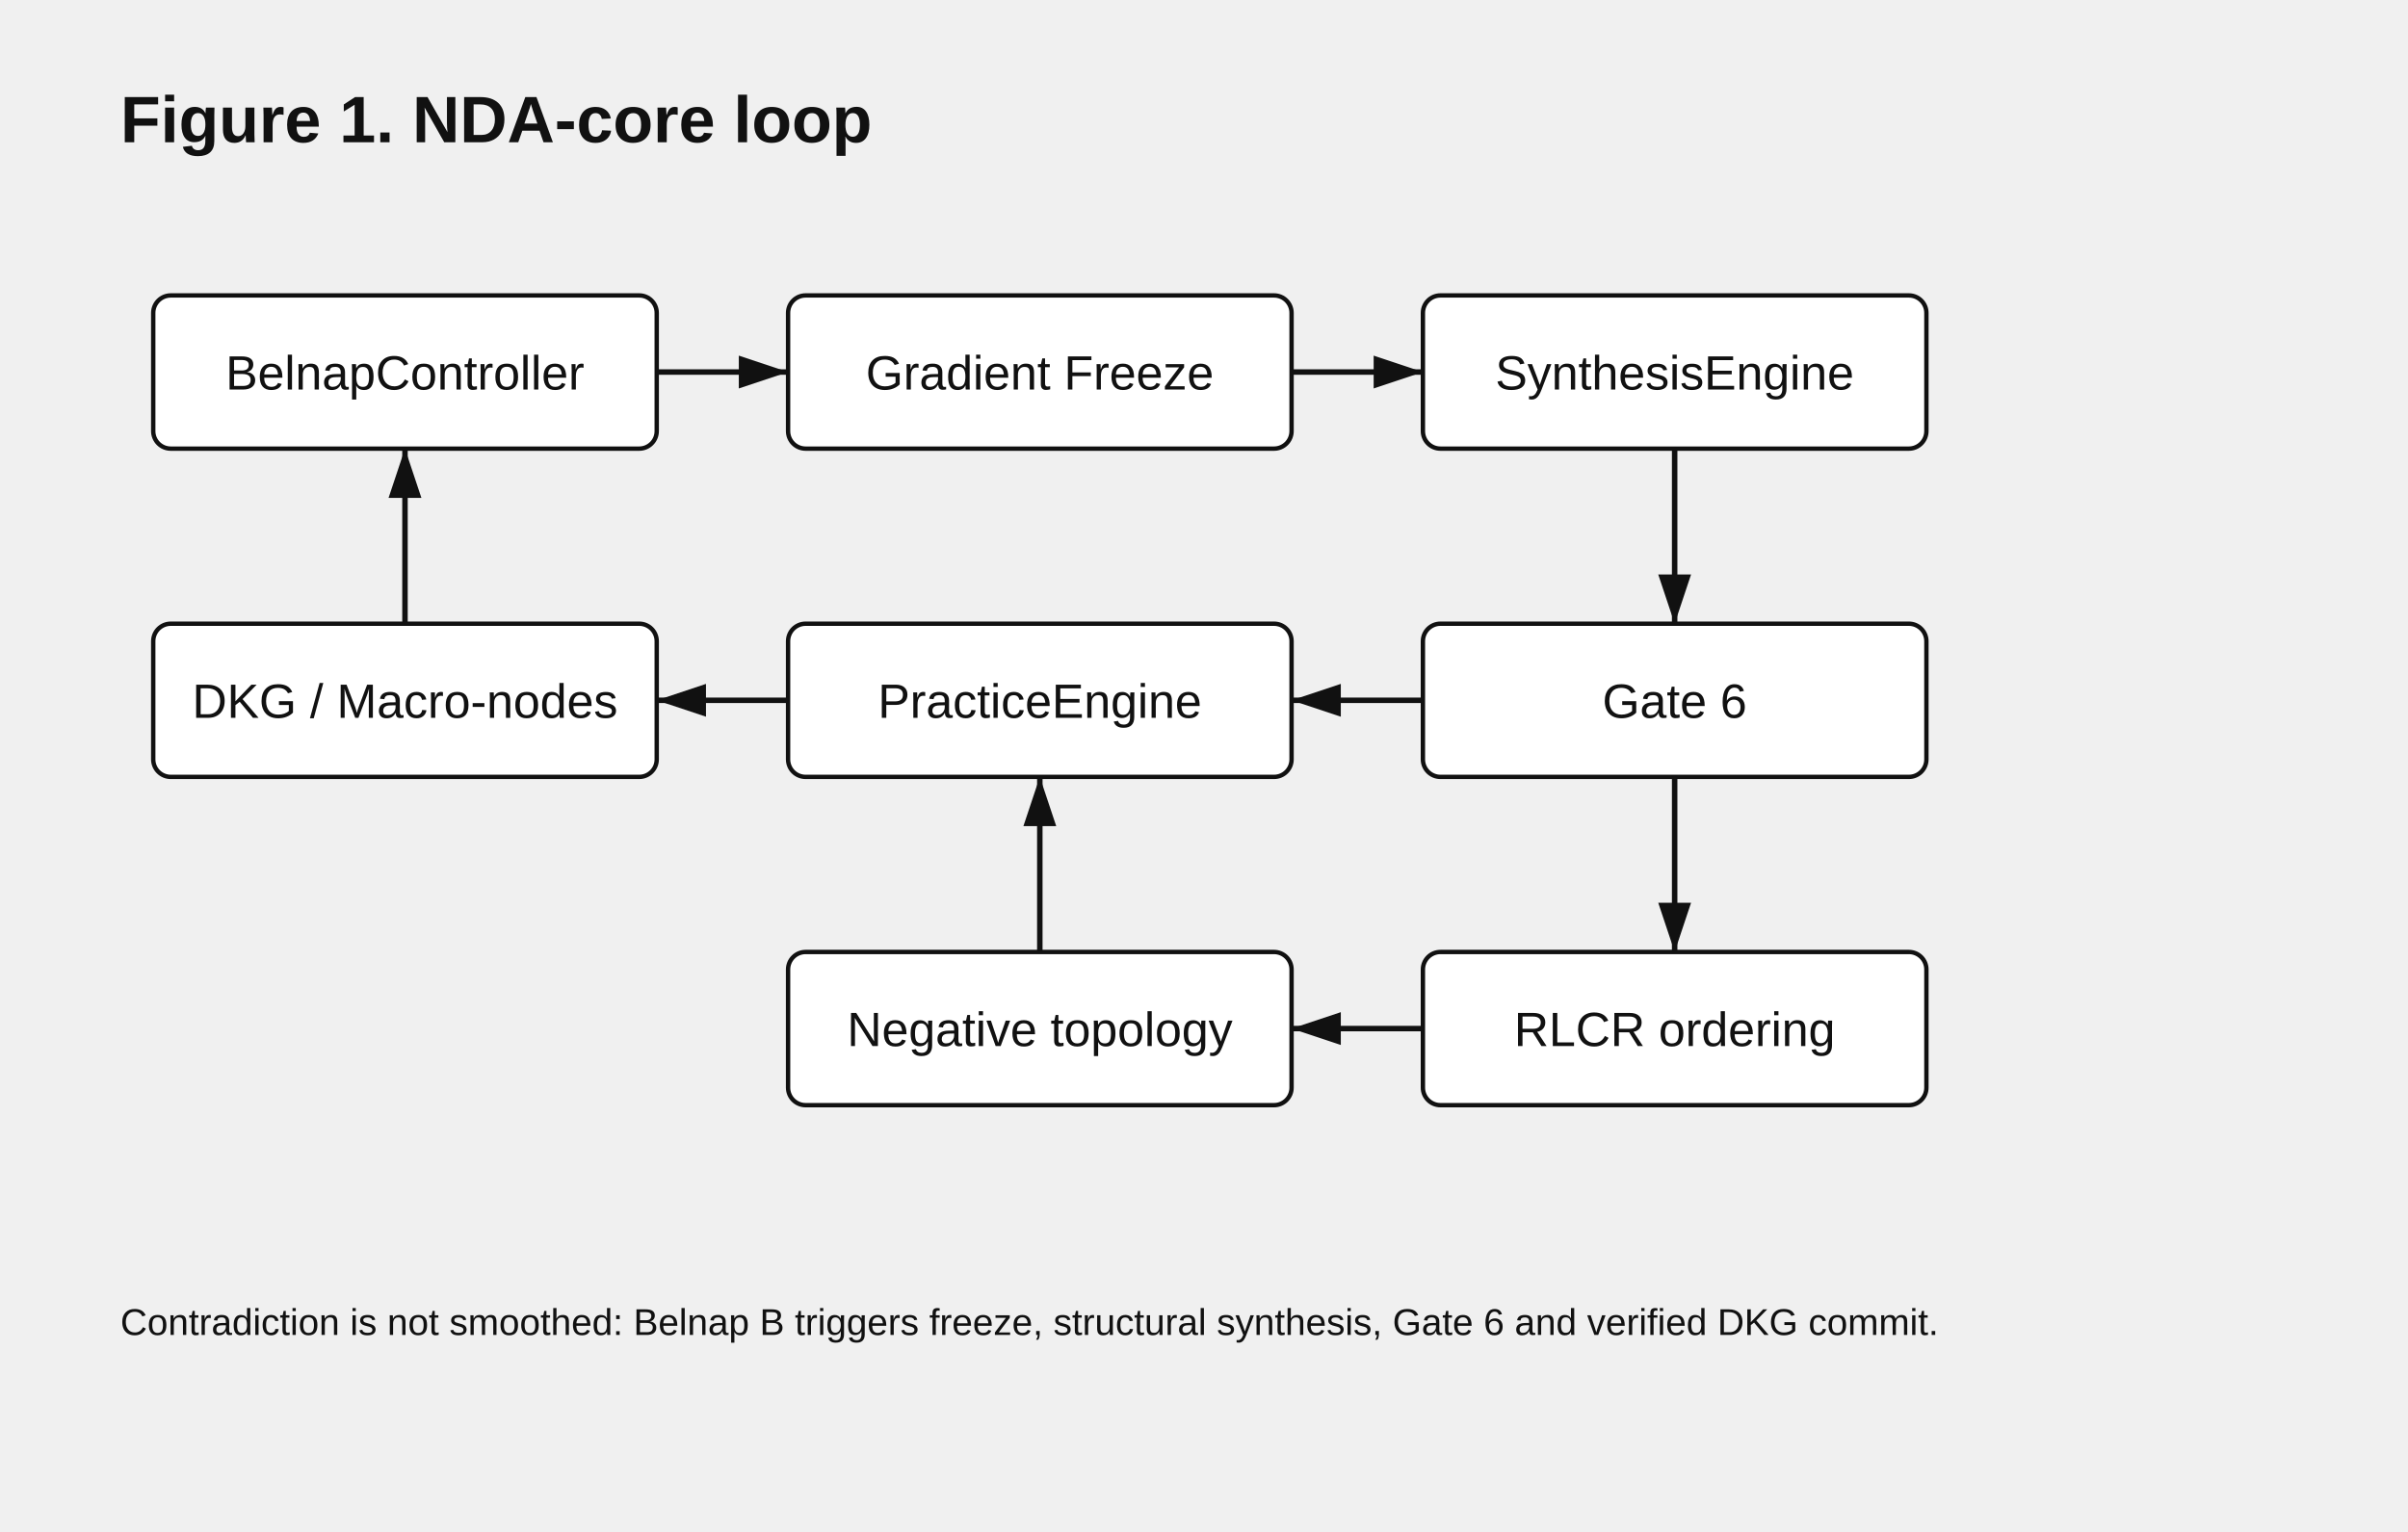
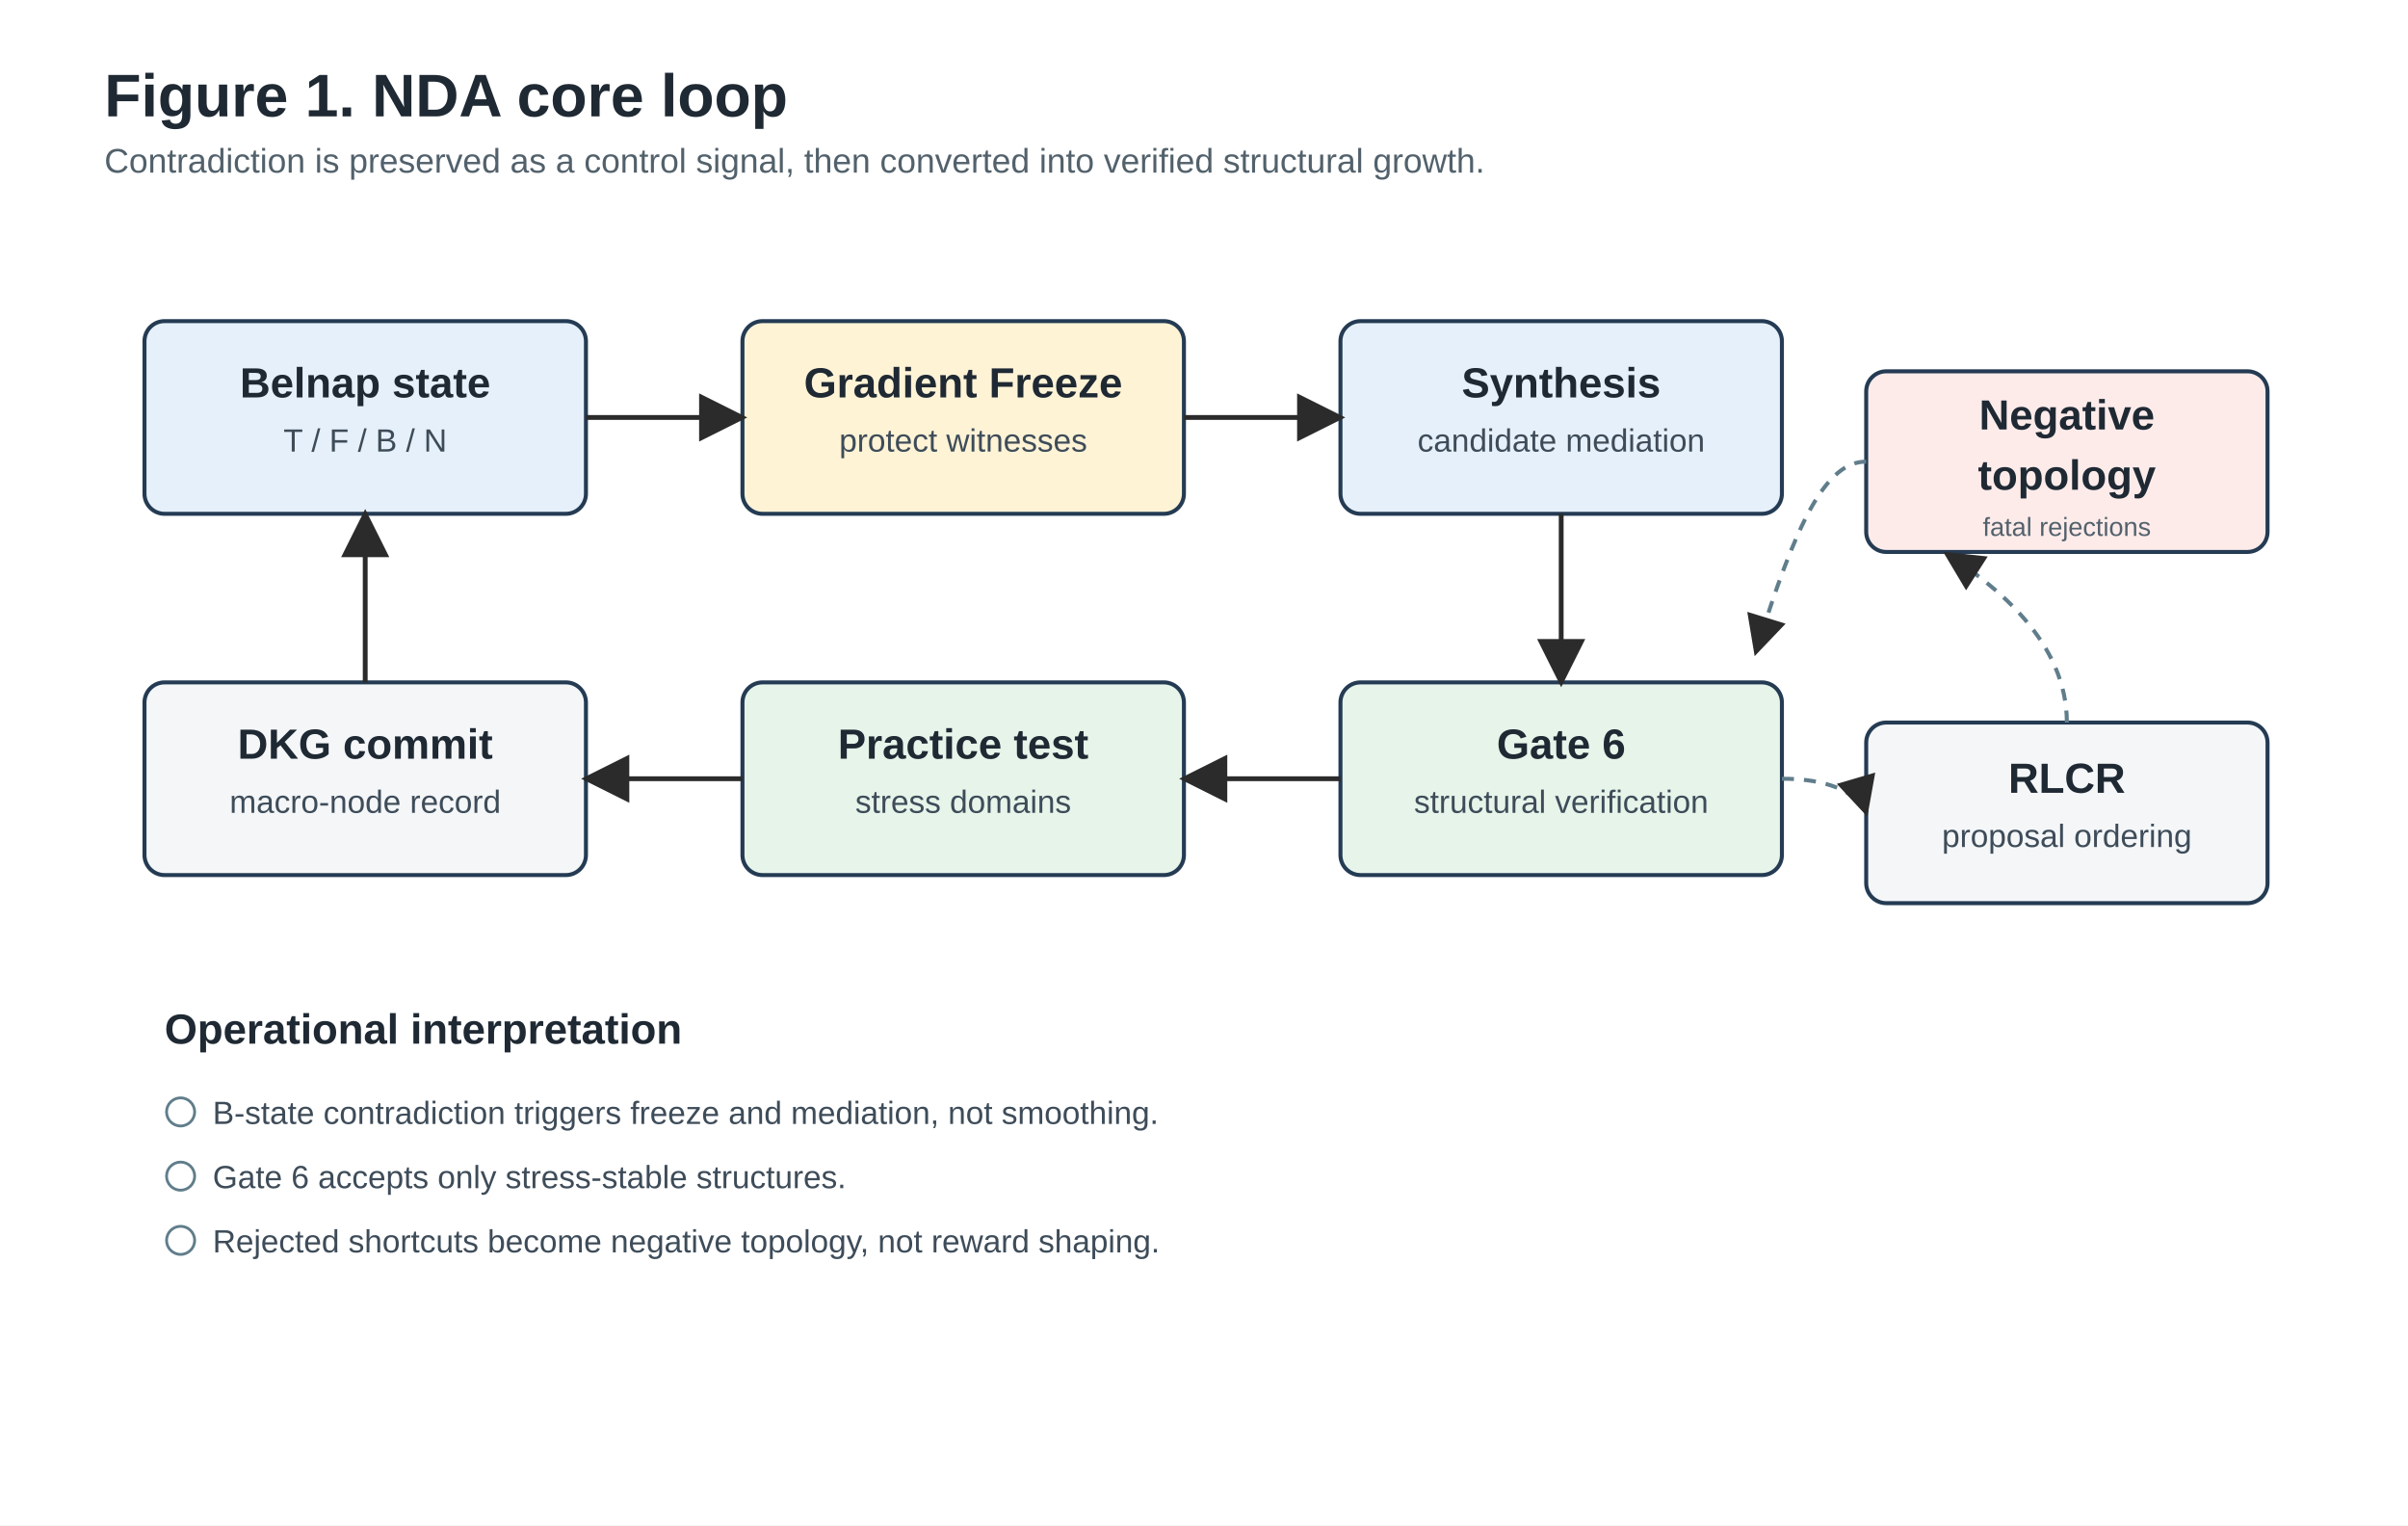
- <svg xmlns="http://www.w3.org/2000/svg" width="1100" height="700" viewBox="0 0 1100 700">
-   <style>
- text { font-family: Arial, Helvetica, sans-serif; font-size: 22px; fill: #111; }
- .title { font-size: 30px; font-weight: 700; }
- .small { font-size: 17px; }
- .tiny { font-size: 14px; }
- .box { fill: #fff; stroke: #111; stroke-width: 2; }
- .arrow { stroke: #111; stroke-width: 2.5; fill: none; marker-end: url(#arrow); }
- .bar { fill: #fff; stroke: #111; stroke-width: 2; }
- .axis { stroke: #111; stroke-width: 2; }
- </style>
+ <svg xmlns="http://www.w3.org/2000/svg" width="1200" height="760" viewBox="0 0 1200 760" role="img" aria-labelledby="title desc">
  <defs>
-     <marker id="arrow" markerWidth="10" markerHeight="10" refX="9" refY="3" orient="auto" markerUnits="strokeWidth">
-       <path d="M0,0 L0,6 L9,3 z" fill="#111" />
+     <marker id="arrow" markerWidth="12" markerHeight="12" refX="10" refY="6" orient="auto" markerUnits="strokeWidth">
+       <path d="M1,1 L11,6 L1,11 Z" fill="#2b2b2b" />
    </marker>
+     <style>
+       text { font-family: Arial, Helvetica, sans-serif; fill: #1f2933; }
+       .title { font-size: 30px; font-weight: 700; }
+       .subtitle { font-size: 17px; fill: #52616b; }
+       .label { font-size: 21px; font-weight: 700; }
+       .small { font-size: 16px; fill: #3e4c59; }
+       .tiny { font-size: 13px; fill: #52616b; }
+       .box { stroke: #243b53; stroke-width: 2; rx: 10; }
+       .blue { fill: #e6f0fa; }
+       .amber { fill: #fff3d6; }
+       .green { fill: #e6f4ea; }
+       .red { fill: #fdebea; }
+       .gray { fill: #f4f6f8; }
+       .arrow { stroke: #2b2b2b; stroke-width: 2.4; fill: none; marker-end: url(#arrow); }
+       .soft { stroke: #607d8b; stroke-width: 2; fill: none; stroke-dasharray: 6 5; marker-end: url(#arrow); }
+       .state { fill: #ffffff; stroke: #607d8b; stroke-width: 1.4; }
+     </style>
  </defs>
-   <text x="55" y="65" class="title">Figure 1. NDA-core loop</text>
-   <rect class="box" x="70" y="135" width="230" height="70" rx="8" />
-   <text x="185.0" y="178" text-anchor="middle">BelnapController</text>
-   <rect class="box" x="360" y="135" width="230" height="70" rx="8" />
-   <text x="475.0" y="178" text-anchor="middle">Gradient Freeze</text>
-   <rect class="box" x="650" y="135" width="230" height="70" rx="8" />
-   <text x="765.0" y="178" text-anchor="middle">SynthesisEngine</text>
-   <rect class="box" x="650" y="285" width="230" height="70" rx="8" />
-   <text x="765.0" y="328" text-anchor="middle">Gate 6</text>
-   <rect class="box" x="360" y="285" width="230" height="70" rx="8" />
-   <text x="475.0" y="328" text-anchor="middle">PracticeEngine</text>
-   <rect class="box" x="70" y="285" width="230" height="70" rx="8" />
-   <text x="185.0" y="328" text-anchor="middle">DKG / Macro-nodes</text>
-   <rect class="box" x="650" y="435" width="230" height="70" rx="8" />
-   <text x="765.0" y="478" text-anchor="middle">RLCR ordering</text>
-   <rect class="box" x="360" y="435" width="230" height="70" rx="8" />
-   <text x="475.0" y="478" text-anchor="middle">Negative topology</text>
-   <path class="arrow" d="M300,170 L360,170" />
-   <path class="arrow" d="M590,170 L650,170" />
-   <path class="arrow" d="M765,205 L765,285" />
-   <path class="arrow" d="M650,320 L590,320" />
-   <path class="arrow" d="M360,320 L300,320" />
-   <path class="arrow" d="M185,285 L185,205" />
-   <path class="arrow" d="M765,355 L765,435" />
-   <path class="arrow" d="M650,470 L590,470" />
-   <path class="arrow" d="M475,435 L475,355" />
-   <text x="55" y="610" class="small">Contradiction is not smoothed: Belnap B triggers freeze, structural synthesis, Gate 6 and verified DKG commit.</text>
+   <rect x="0" y="0" width="1200" height="760" fill="#ffffff" />
+   <text x="52" y="58" class="title">Figure 1. NDA core loop</text>
+   <text x="52" y="86" class="subtitle">Contradiction is preserved as a control signal, then converted into verified structural growth.</text>
+   <rect class="box blue" x="72" y="160" width="220" height="96" rx="10" />
+   <text class="label" x="182" y="198" text-anchor="middle">Belnap state</text>
+   <text class="small" x="182" y="225" text-anchor="middle">T / F / B / N</text>
+   <rect class="box amber" x="370" y="160" width="220" height="96" rx="10" />
+   <text class="label" x="480" y="198" text-anchor="middle">Gradient Freeze</text>
+   <text class="small" x="480" y="225" text-anchor="middle">protect witnesses</text>
+   <rect class="box blue" x="668" y="160" width="220" height="96" rx="10" />
+   <text class="label" x="778" y="198" text-anchor="middle">Synthesis</text>
+   <text class="small" x="778" y="225" text-anchor="middle">candidate mediation</text>
+   <rect class="box green" x="668" y="340" width="220" height="96" rx="10" />
+   <text class="label" x="778" y="378" text-anchor="middle">Gate 6</text>
+   <text class="small" x="778" y="405" text-anchor="middle">structural verification</text>
+   <rect class="box green" x="370" y="340" width="220" height="96" rx="10" />
+   <text class="label" x="480" y="378" text-anchor="middle">Practice test</text>
+   <text class="small" x="480" y="405" text-anchor="middle">stress domains</text>
+   <rect class="box gray" x="72" y="340" width="220" height="96" rx="10" />
+   <text class="label" x="182" y="378" text-anchor="middle">DKG commit</text>
+   <text class="small" x="182" y="405" text-anchor="middle">macro-node record</text>
+   <path class="arrow" d="M292,208 H370" />
+   <path class="arrow" d="M590,208 H668" />
+   <path class="arrow" d="M778,256 V340" />
+   <path class="arrow" d="M668,388 H590" />
+   <path class="arrow" d="M370,388 H292" />
+   <path class="arrow" d="M182,340 V256" />
+   <rect class="box red" x="930" y="185" width="200" height="90" rx="10" />
+   <text class="label" x="1030" y="214" text-anchor="middle">Negative</text>
+   <text class="label" x="1030" y="244" text-anchor="middle">topology</text>
+   <text class="tiny" x="1030" y="267" text-anchor="middle">fatal rejections</text>
+   <rect class="box gray" x="930" y="360" width="200" height="90" rx="10" />
+   <text class="label" x="1030" y="395" text-anchor="middle">RLCR</text>
+   <text class="small" x="1030" y="422" text-anchor="middle">proposal ordering</text>
+   <path class="soft" d="M888,388 C925,388 930,405 930,405" />
+   <path class="soft" d="M930,230 C910,230 895,260 875,325" />
+   <path class="soft" d="M1030,360 C1030,320 995,292 970,276" />
+   <g transform="translate(82 520)">
+     <text class="label" x="0" y="0">Operational interpretation</text>
+     <circle class="state" cx="8" cy="34" r="7" />
+     <text class="small" x="24" y="40">B-state contradiction triggers freeze and mediation, not smoothing.</text>
+     <circle class="state" cx="8" cy="66" r="7" />
+     <text class="small" x="24" y="72">Gate 6 accepts only stress-stable structures.</text>
+     <circle class="state" cx="8" cy="98" r="7" />
+     <text class="small" x="24" y="104">Rejected shortcuts become negative topology, not reward shaping.</text>
+   </g>
</svg>
